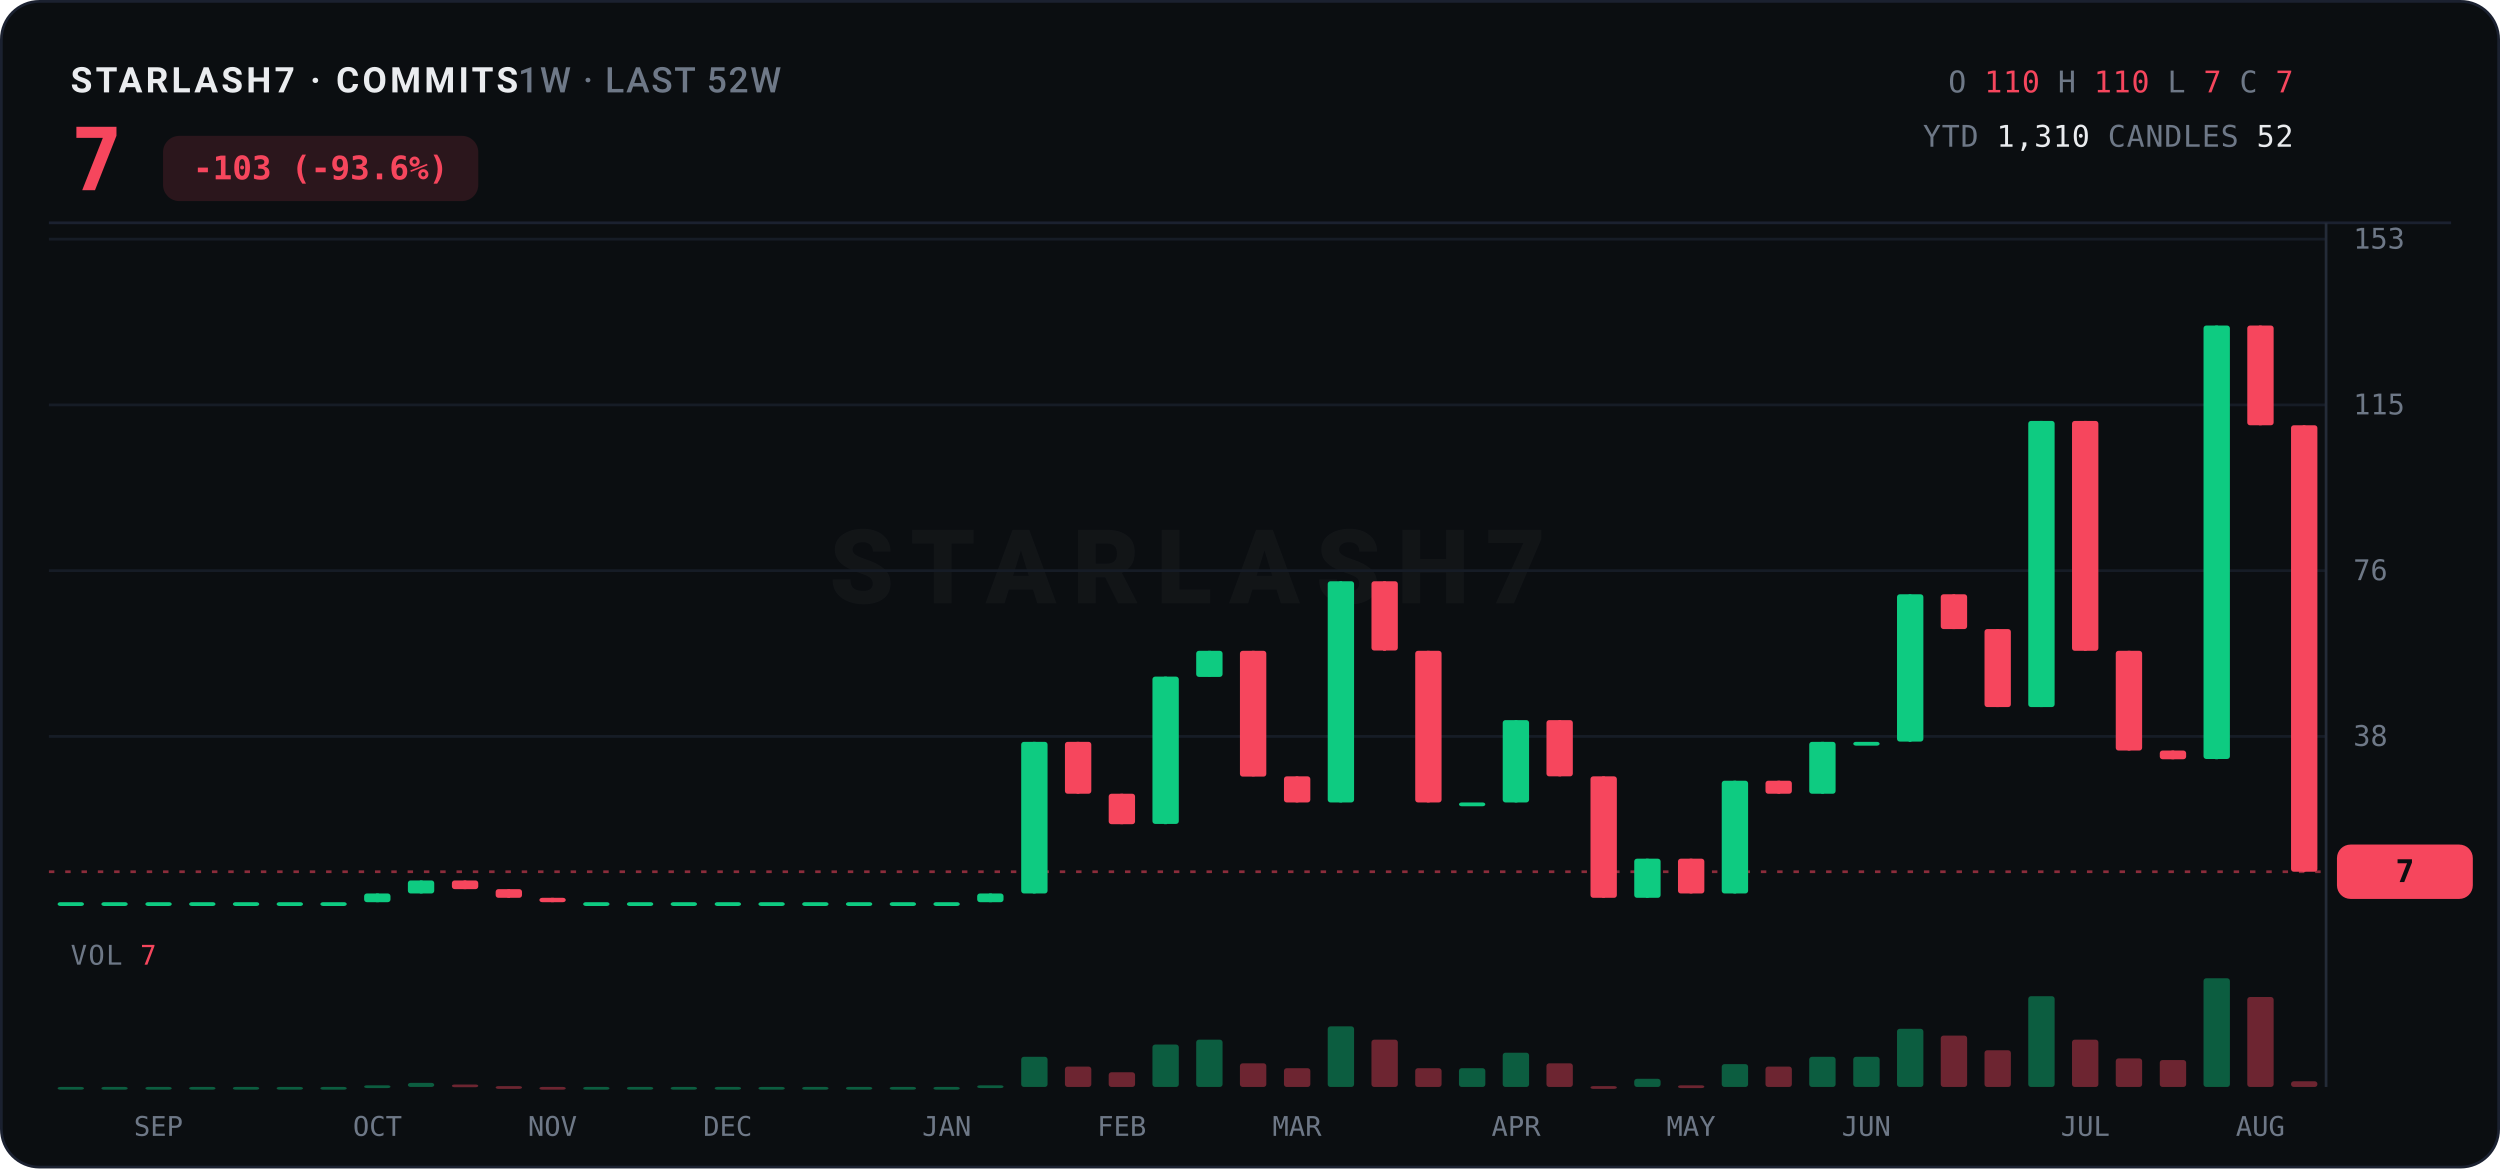
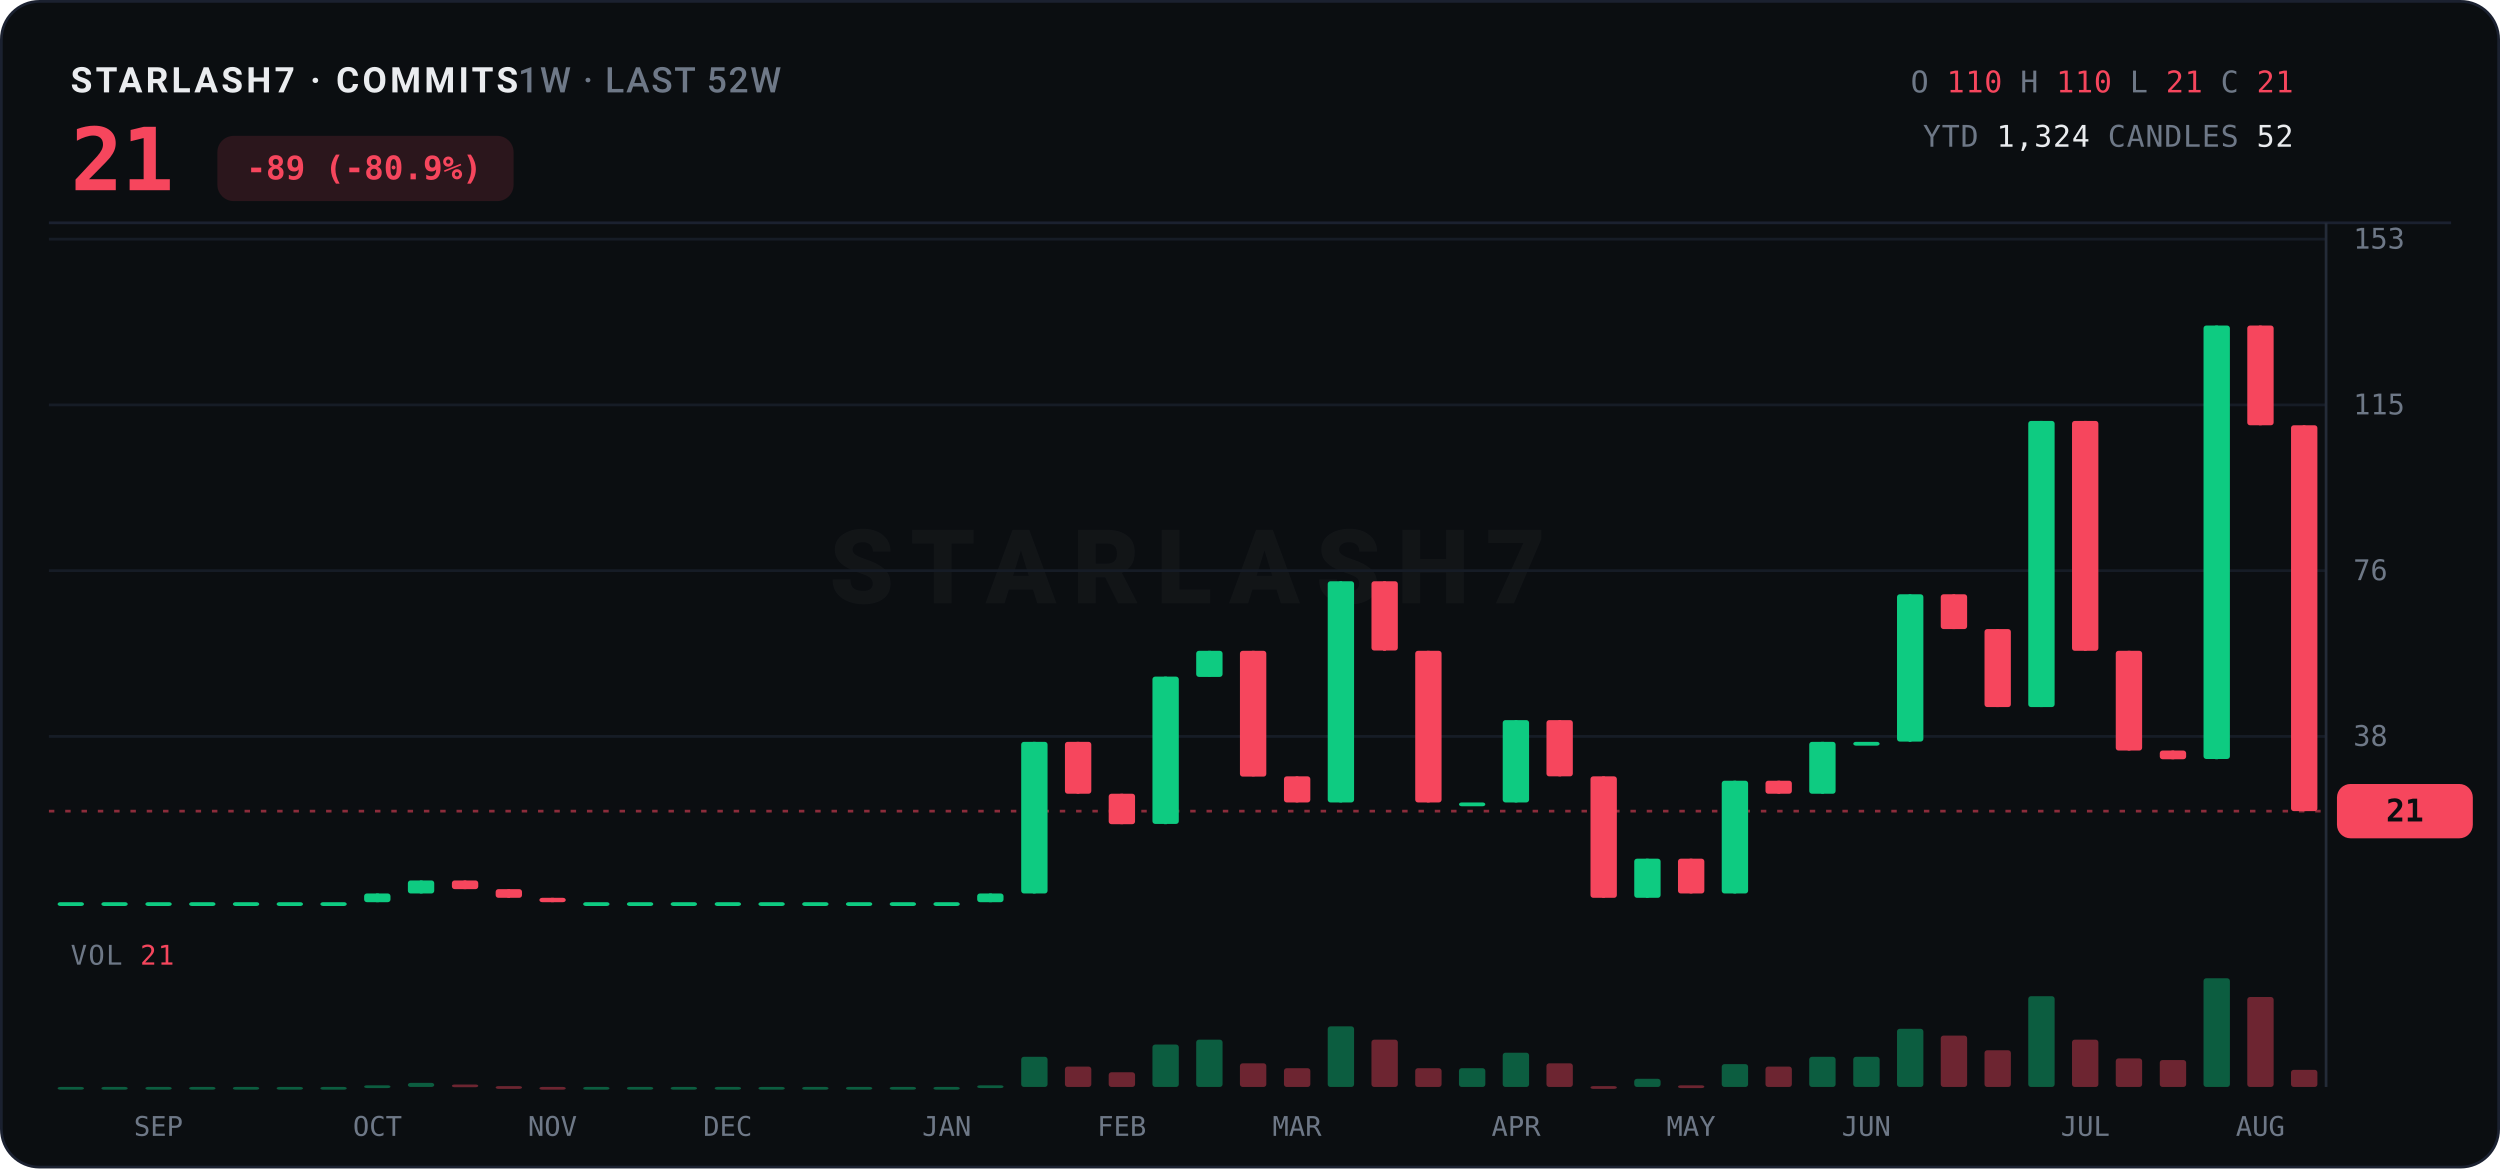
<svg xmlns="http://www.w3.org/2000/svg" width="920" height="430" viewBox="0 0 920 430">
  <rect x="0.5" y="0.5" width="919" height="429" rx="14" fill="#0B0E11" stroke="#1B2130" />
  <text x="26" y="34" font-family="ui-sans-serif,system-ui,-apple-system,'Segoe UI',Roboto,sans-serif" font-size="13" font-weight="700" letter-spacing="1.2" fill="#EAECEF">STARLASH7 · COMMITS<tspan fill="#6E7887" font-weight="500" letter-spacing="0.6">  1W · LAST 52W</tspan>
  </text>
-   <text x="26" y="70" font-family="ui-monospace,'SF Mono',SFMono-Regular,Menlo,Consolas,monospace" font-size="32" font-weight="800" fill="#F6465D" letter-spacing="-0.5">7</text>
-   <rect x="60" y="50" width="116" height="24" rx="6" fill="#F6465D" opacity="0.14" />
-   <text x="118" y="66" text-anchor="middle" font-family="ui-monospace,'SF Mono',SFMono-Regular,Menlo,Consolas,monospace" font-size="12" font-weight="700" fill="#F6465D">-103 (-93.6%)</text>
+   <text x="26" y="70" font-family="ui-monospace,'SF Mono',SFMono-Regular,Menlo,Consolas,monospace" font-size="32" font-weight="800" fill="#F6465D" letter-spacing="-0.5">21</text>
+   <rect x="80" y="50" width="109" height="24" rx="6" fill="#F6465D" opacity="0.14" />
+   <text x="134" y="66" text-anchor="middle" font-family="ui-monospace,'SF Mono',SFMono-Regular,Menlo,Consolas,monospace" font-size="12" font-weight="700" fill="#F6465D">-89 (-80.9%)</text>
  <text x="844" y="34" text-anchor="end" font-family="ui-monospace,'SF Mono',SFMono-Regular,Menlo,Consolas,monospace" font-size="11" letter-spacing="0.3">
    <tspan fill="#6E7887">O</tspan>
    <tspan fill="#F6465D">110</tspan>
    <tspan fill="#6E7887">H</tspan>
    <tspan fill="#F6465D">110</tspan>
    <tspan fill="#6E7887">L</tspan>
-     <tspan fill="#F6465D">7</tspan>
+     <tspan fill="#F6465D">21</tspan>
    <tspan fill="#6E7887">C</tspan>
-     <tspan fill="#F6465D">7</tspan>
+     <tspan fill="#F6465D">21</tspan>
  </text>
  <text x="844" y="54" text-anchor="end" font-family="ui-monospace,'SF Mono',SFMono-Regular,Menlo,Consolas,monospace" font-size="11" letter-spacing="0.3">
    <tspan fill="#6E7887">YTD</tspan>
-     <tspan fill="#EAECEF">1,310</tspan>
+     <tspan fill="#EAECEF">1,324</tspan>
    <tspan fill="#6E7887">CANDLES</tspan>
    <tspan fill="#EAECEF">52</tspan>
  </text>
  <line x1="18" y1="82" x2="902" y2="82" stroke="#1B2130" stroke-width="1" />
  <text x="437.0" y="222.0" text-anchor="middle" font-family="ui-sans-serif,system-ui,-apple-system,'Segoe UI',Roboto,sans-serif" font-size="38" font-weight="800" letter-spacing="6" fill="#EAECEF" opacity="0.035">STARLASH7</text>
  <line x1="18" y1="271.0" x2="856" y2="271.0" stroke="#161C26" stroke-width="1" />
  <text x="866" y="274.5" font-family="ui-monospace,'SF Mono',SFMono-Regular,Menlo,Consolas,monospace" font-size="10.5" fill="#6E7887">38</text>
  <line x1="18" y1="210.0" x2="856" y2="210.0" stroke="#161C26" stroke-width="1" />
  <text x="866" y="213.5" font-family="ui-monospace,'SF Mono',SFMono-Regular,Menlo,Consolas,monospace" font-size="10.5" fill="#6E7887">76</text>
  <line x1="18" y1="149.0" x2="856" y2="149.0" stroke="#161C26" stroke-width="1" />
  <text x="866" y="152.5" font-family="ui-monospace,'SF Mono',SFMono-Regular,Menlo,Consolas,monospace" font-size="10.5" fill="#6E7887">115</text>
  <line x1="18" y1="88.0" x2="856" y2="88.0" stroke="#161C26" stroke-width="1" />
  <text x="866" y="91.5" font-family="ui-monospace,'SF Mono',SFMono-Regular,Menlo,Consolas,monospace" font-size="10.5" fill="#6E7887">153</text>
  <line x1="856" y1="82" x2="856" y2="400" stroke="#242B38" stroke-width="1" />
-   <line x1="18" y1="320.8" x2="856" y2="320.8" stroke="#F6465D" stroke-width="1" stroke-dasharray="2 4" opacity="0.55" />
-   <rect x="860" y="310.8" width="50" height="20" rx="5" fill="#F6465D" />
-   <text x="885.0" y="324.6" text-anchor="middle" font-family="ui-monospace,'SF Mono',SFMono-Regular,Menlo,Consolas,monospace" font-size="11.5" font-weight="800" fill="#0B0E11">7</text>
+   <line x1="18" y1="298.5" x2="856" y2="298.5" stroke="#F6465D" stroke-width="1" stroke-dasharray="2 4" opacity="0.55" />
+   <rect x="860" y="288.5" width="50" height="20" rx="5" fill="#F6465D" />
+   <text x="885.0" y="302.3" text-anchor="middle" font-family="ui-monospace,'SF Mono',SFMono-Regular,Menlo,Consolas,monospace" font-size="11.5" font-weight="800" fill="#0B0E11">21</text>
  <line x1="26.1" y1="332.0" x2="26.1" y2="332.0" stroke="#0ECB81" stroke-width="1" />
  <rect x="21.2" y="332.0" width="9.7" height="1.4" rx="1" fill="#0ECB81" />
  <line x1="42.2" y1="332.0" x2="42.2" y2="332.0" stroke="#0ECB81" stroke-width="1" />
  <rect x="37.3" y="332.0" width="9.7" height="1.4" rx="1" fill="#0ECB81" />
  <line x1="58.3" y1="332.0" x2="58.3" y2="332.0" stroke="#0ECB81" stroke-width="1" />
  <rect x="53.5" y="332.0" width="9.7" height="1.4" rx="1" fill="#0ECB81" />
  <line x1="74.4" y1="332.0" x2="74.4" y2="332.0" stroke="#0ECB81" stroke-width="1" />
  <rect x="69.6" y="332.0" width="9.7" height="1.4" rx="1" fill="#0ECB81" />
  <line x1="90.5" y1="332.0" x2="90.5" y2="332.0" stroke="#0ECB81" stroke-width="1" />
  <rect x="85.7" y="332.0" width="9.7" height="1.4" rx="1" fill="#0ECB81" />
  <line x1="106.6" y1="332.0" x2="106.6" y2="332.0" stroke="#0ECB81" stroke-width="1" />
  <rect x="101.8" y="332.0" width="9.7" height="1.4" rx="1" fill="#0ECB81" />
  <line x1="122.8" y1="332.0" x2="122.8" y2="332.0" stroke="#0ECB81" stroke-width="1" />
  <rect x="117.9" y="332.0" width="9.7" height="1.4" rx="1" fill="#0ECB81" />
  <line x1="138.9" y1="328.8" x2="138.9" y2="332.0" stroke="#0ECB81" stroke-width="1" />
  <rect x="134.0" y="328.8" width="9.7" height="3.2" rx="1" fill="#0ECB81" />
  <line x1="155.0" y1="324.0" x2="155.0" y2="328.8" stroke="#0ECB81" stroke-width="1" />
  <rect x="150.1" y="324.0" width="9.7" height="4.8" rx="1" fill="#0ECB81" />
  <line x1="171.1" y1="324.0" x2="171.1" y2="327.2" stroke="#F6465D" stroke-width="1" />
  <rect x="166.3" y="324.0" width="9.7" height="3.2" rx="1" fill="#F6465D" />
  <line x1="187.2" y1="327.2" x2="187.2" y2="330.4" stroke="#F6465D" stroke-width="1" />
  <rect x="182.4" y="327.2" width="9.7" height="3.2" rx="1" fill="#F6465D" />
  <line x1="203.3" y1="330.4" x2="203.3" y2="332.0" stroke="#F6465D" stroke-width="1" />
  <rect x="198.5" y="330.4" width="9.7" height="1.6" rx="1" fill="#F6465D" />
  <line x1="219.4" y1="332.0" x2="219.4" y2="332.0" stroke="#0ECB81" stroke-width="1" />
  <rect x="214.6" y="332.0" width="9.7" height="1.4" rx="1" fill="#0ECB81" />
  <line x1="235.6" y1="332.0" x2="235.6" y2="332.0" stroke="#0ECB81" stroke-width="1" />
  <rect x="230.7" y="332.0" width="9.7" height="1.4" rx="1" fill="#0ECB81" />
  <line x1="251.7" y1="332.0" x2="251.7" y2="332.0" stroke="#0ECB81" stroke-width="1" />
  <rect x="246.8" y="332.0" width="9.7" height="1.4" rx="1" fill="#0ECB81" />
  <line x1="267.8" y1="332.0" x2="267.8" y2="332.0" stroke="#0ECB81" stroke-width="1" />
  <rect x="263.0" y="332.0" width="9.7" height="1.4" rx="1" fill="#0ECB81" />
  <line x1="283.9" y1="332.0" x2="283.9" y2="332.0" stroke="#0ECB81" stroke-width="1" />
  <rect x="279.1" y="332.0" width="9.7" height="1.4" rx="1" fill="#0ECB81" />
  <line x1="300.0" y1="332.0" x2="300.0" y2="332.0" stroke="#0ECB81" stroke-width="1" />
  <rect x="295.2" y="332.0" width="9.7" height="1.4" rx="1" fill="#0ECB81" />
  <line x1="316.1" y1="332.0" x2="316.1" y2="332.0" stroke="#0ECB81" stroke-width="1" />
  <rect x="311.3" y="332.0" width="9.7" height="1.4" rx="1" fill="#0ECB81" />
  <line x1="332.3" y1="332.0" x2="332.3" y2="332.0" stroke="#0ECB81" stroke-width="1" />
  <rect x="327.4" y="332.0" width="9.7" height="1.4" rx="1" fill="#0ECB81" />
  <line x1="348.4" y1="332.0" x2="348.4" y2="332.0" stroke="#0ECB81" stroke-width="1" />
  <rect x="343.5" y="332.0" width="9.7" height="1.4" rx="1" fill="#0ECB81" />
  <line x1="364.5" y1="328.8" x2="364.5" y2="332.0" stroke="#0ECB81" stroke-width="1" />
  <rect x="359.6" y="328.8" width="9.7" height="3.2" rx="1" fill="#0ECB81" />
  <line x1="380.6" y1="273.0" x2="380.6" y2="328.8" stroke="#0ECB81" stroke-width="1" />
  <rect x="375.8" y="273.0" width="9.7" height="55.8" rx="1" fill="#0ECB81" />
  <line x1="396.7" y1="273.0" x2="396.7" y2="292.1" stroke="#F6465D" stroke-width="1" />
  <rect x="391.9" y="273.0" width="9.7" height="19.1" rx="1" fill="#F6465D" />
  <line x1="412.8" y1="292.1" x2="412.8" y2="303.3" stroke="#F6465D" stroke-width="1" />
  <rect x="408.0" y="292.1" width="9.7" height="11.2" rx="1" fill="#F6465D" />
  <line x1="428.9" y1="249.0" x2="428.9" y2="303.3" stroke="#0ECB81" stroke-width="1" />
  <rect x="424.1" y="249.0" width="9.7" height="54.2" rx="1" fill="#0ECB81" />
  <line x1="445.1" y1="239.5" x2="445.1" y2="249.0" stroke="#0ECB81" stroke-width="1" />
  <rect x="440.2" y="239.5" width="9.7" height="9.6" rx="1" fill="#0ECB81" />
  <line x1="461.2" y1="239.5" x2="461.2" y2="285.7" stroke="#F6465D" stroke-width="1" />
  <rect x="456.3" y="239.5" width="9.7" height="46.3" rx="1" fill="#F6465D" />
  <line x1="477.3" y1="285.7" x2="477.3" y2="295.3" stroke="#F6465D" stroke-width="1" />
  <rect x="472.5" y="285.7" width="9.7" height="9.6" rx="1" fill="#F6465D" />
  <line x1="493.4" y1="213.9" x2="493.4" y2="295.3" stroke="#0ECB81" stroke-width="1" />
  <rect x="488.6" y="213.9" width="9.7" height="81.4" rx="1" fill="#0ECB81" />
  <line x1="509.5" y1="213.9" x2="509.5" y2="239.5" stroke="#F6465D" stroke-width="1" />
  <rect x="504.7" y="213.9" width="9.7" height="25.5" rx="1" fill="#F6465D" />
  <line x1="525.6" y1="239.5" x2="525.6" y2="295.3" stroke="#F6465D" stroke-width="1" />
  <rect x="520.8" y="239.5" width="9.7" height="55.8" rx="1" fill="#F6465D" />
  <line x1="541.8" y1="295.3" x2="541.8" y2="295.3" stroke="#0ECB81" stroke-width="1" />
  <rect x="536.9" y="295.3" width="9.7" height="1.4" rx="1" fill="#0ECB81" />
  <line x1="557.9" y1="265.0" x2="557.9" y2="295.3" stroke="#0ECB81" stroke-width="1" />
  <rect x="553.0" y="265.0" width="9.7" height="30.3" rx="1" fill="#0ECB81" />
  <line x1="574.0" y1="265.0" x2="574.0" y2="285.7" stroke="#F6465D" stroke-width="1" />
  <rect x="569.1" y="265.0" width="9.7" height="20.7" rx="1" fill="#F6465D" />
  <line x1="590.1" y1="285.7" x2="590.1" y2="330.4" stroke="#F6465D" stroke-width="1" />
  <rect x="585.3" y="285.7" width="9.7" height="44.7" rx="1" fill="#F6465D" />
  <line x1="606.2" y1="316.0" x2="606.2" y2="330.4" stroke="#0ECB81" stroke-width="1" />
  <rect x="601.4" y="316.0" width="9.7" height="14.4" rx="1" fill="#0ECB81" />
  <line x1="622.3" y1="316.0" x2="622.3" y2="328.8" stroke="#F6465D" stroke-width="1" />
  <rect x="617.5" y="316.0" width="9.7" height="12.8" rx="1" fill="#F6465D" />
  <line x1="638.4" y1="287.3" x2="638.4" y2="328.8" stroke="#0ECB81" stroke-width="1" />
  <rect x="633.6" y="287.3" width="9.7" height="41.5" rx="1" fill="#0ECB81" />
  <line x1="654.6" y1="287.3" x2="654.6" y2="292.1" stroke="#F6465D" stroke-width="1" />
  <rect x="649.7" y="287.3" width="9.7" height="4.8" rx="1" fill="#F6465D" />
  <line x1="670.7" y1="273.0" x2="670.7" y2="292.1" stroke="#0ECB81" stroke-width="1" />
  <rect x="665.8" y="273.0" width="9.7" height="19.1" rx="1" fill="#0ECB81" />
  <line x1="686.8" y1="273.0" x2="686.8" y2="273.0" stroke="#0ECB81" stroke-width="1" />
  <rect x="682.0" y="273.0" width="9.7" height="1.4" rx="1" fill="#0ECB81" />
  <line x1="702.9" y1="218.7" x2="702.9" y2="273.0" stroke="#0ECB81" stroke-width="1" />
  <rect x="698.1" y="218.7" width="9.7" height="54.2" rx="1" fill="#0ECB81" />
  <line x1="719.0" y1="218.7" x2="719.0" y2="231.5" stroke="#F6465D" stroke-width="1" />
  <rect x="714.2" y="218.7" width="9.7" height="12.8" rx="1" fill="#F6465D" />
  <line x1="735.1" y1="231.5" x2="735.1" y2="260.2" stroke="#F6465D" stroke-width="1" />
  <rect x="730.3" y="231.5" width="9.7" height="28.7" rx="1" fill="#F6465D" />
  <line x1="751.2" y1="154.9" x2="751.2" y2="260.2" stroke="#0ECB81" stroke-width="1" />
  <rect x="746.4" y="154.9" width="9.7" height="105.3" rx="1" fill="#0ECB81" />
  <line x1="767.4" y1="154.9" x2="767.4" y2="239.5" stroke="#F6465D" stroke-width="1" />
  <rect x="762.5" y="154.9" width="9.7" height="84.6" rx="1" fill="#F6465D" />
  <line x1="783.5" y1="239.5" x2="783.5" y2="276.2" stroke="#F6465D" stroke-width="1" />
  <rect x="778.6" y="239.5" width="9.7" height="36.7" rx="1" fill="#F6465D" />
  <line x1="799.6" y1="276.2" x2="799.6" y2="279.4" stroke="#F6465D" stroke-width="1" />
  <rect x="794.8" y="276.2" width="9.7" height="3.2" rx="1" fill="#F6465D" />
  <line x1="815.7" y1="119.8" x2="815.7" y2="279.4" stroke="#0ECB81" stroke-width="1" />
  <rect x="810.9" y="119.8" width="9.7" height="159.5" rx="1" fill="#0ECB81" />
  <line x1="831.8" y1="119.8" x2="831.8" y2="156.5" stroke="#F6465D" stroke-width="1" />
  <rect x="827.0" y="119.8" width="9.7" height="36.7" rx="1" fill="#F6465D" />
-   <line x1="847.9" y1="156.5" x2="847.9" y2="320.8" stroke="#F6465D" stroke-width="1" />
-   <rect x="843.1" y="156.5" width="9.7" height="164.3" rx="1" fill="#F6465D" />
-   <text x="26" y="355" font-family="ui-monospace,'SF Mono',SFMono-Regular,Menlo,Consolas,monospace" font-size="10" letter-spacing="0.5" fill="#6E7887">VOL <tspan fill="#F6465D">7</tspan>
+   <line x1="847.9" y1="156.5" x2="847.9" y2="298.5" stroke="#F6465D" stroke-width="1" />
+   <rect x="843.1" y="156.5" width="9.7" height="142.0" rx="1" fill="#F6465D" />
+   <text x="26" y="355" font-family="ui-monospace,'SF Mono',SFMono-Regular,Menlo,Consolas,monospace" font-size="10" letter-spacing="0.5" fill="#6E7887">VOL <tspan fill="#F6465D">21</tspan>
  </text>
  <rect x="21.2" y="400.0" width="9.7" height="1.0" rx="1" fill="#0ECB81" opacity="0.42" />
  <rect x="37.3" y="400.0" width="9.7" height="1.0" rx="1" fill="#0ECB81" opacity="0.42" />
  <rect x="53.5" y="400.0" width="9.7" height="1.0" rx="1" fill="#0ECB81" opacity="0.42" />
  <rect x="69.6" y="400.0" width="9.7" height="1.0" rx="1" fill="#0ECB81" opacity="0.42" />
  <rect x="85.7" y="400.0" width="9.7" height="1.0" rx="1" fill="#0ECB81" opacity="0.42" />
  <rect x="101.8" y="400.0" width="9.7" height="1.0" rx="1" fill="#0ECB81" opacity="0.42" />
  <rect x="117.9" y="400.0" width="9.7" height="1.0" rx="1" fill="#0ECB81" opacity="0.42" />
  <rect x="134.0" y="399.4" width="9.7" height="1.0" rx="1" fill="#0ECB81" opacity="0.42" />
  <rect x="150.1" y="398.5" width="9.7" height="1.5" rx="1" fill="#0ECB81" opacity="0.42" />
  <rect x="166.3" y="399.1" width="9.7" height="1.0" rx="1" fill="#F6465D" opacity="0.42" />
  <rect x="182.4" y="399.7" width="9.7" height="1.0" rx="1" fill="#F6465D" opacity="0.42" />
  <rect x="198.5" y="400.0" width="9.7" height="1.0" rx="1" fill="#F6465D" opacity="0.42" />
  <rect x="214.6" y="400.0" width="9.7" height="1.0" rx="1" fill="#0ECB81" opacity="0.42" />
  <rect x="230.7" y="400.0" width="9.7" height="1.0" rx="1" fill="#0ECB81" opacity="0.42" />
  <rect x="246.8" y="400.0" width="9.7" height="1.0" rx="1" fill="#0ECB81" opacity="0.42" />
  <rect x="263.0" y="400.0" width="9.7" height="1.0" rx="1" fill="#0ECB81" opacity="0.42" />
  <rect x="279.1" y="400.0" width="9.7" height="1.0" rx="1" fill="#0ECB81" opacity="0.42" />
  <rect x="295.2" y="400.0" width="9.7" height="1.0" rx="1" fill="#0ECB81" opacity="0.42" />
  <rect x="311.3" y="400.0" width="9.7" height="1.0" rx="1" fill="#0ECB81" opacity="0.42" />
  <rect x="327.4" y="400.0" width="9.7" height="1.0" rx="1" fill="#0ECB81" opacity="0.42" />
  <rect x="343.5" y="400.0" width="9.7" height="1.0" rx="1" fill="#0ECB81" opacity="0.42" />
  <rect x="359.6" y="399.4" width="9.7" height="1.0" rx="1" fill="#0ECB81" opacity="0.42" />
  <rect x="375.8" y="388.9" width="9.7" height="11.1" rx="1" fill="#0ECB81" opacity="0.42" />
  <rect x="391.9" y="392.5" width="9.7" height="7.5" rx="1" fill="#F6465D" opacity="0.42" />
  <rect x="408.0" y="394.6" width="9.7" height="5.4" rx="1" fill="#F6465D" opacity="0.42" />
  <rect x="424.1" y="384.4" width="9.7" height="15.6" rx="1" fill="#0ECB81" opacity="0.42" />
  <rect x="440.2" y="382.6" width="9.7" height="17.4" rx="1" fill="#0ECB81" opacity="0.42" />
  <rect x="456.3" y="391.3" width="9.7" height="8.7" rx="1" fill="#F6465D" opacity="0.42" />
  <rect x="472.5" y="393.1" width="9.7" height="6.9" rx="1" fill="#F6465D" opacity="0.42" />
  <rect x="488.6" y="377.7" width="9.7" height="22.3" rx="1" fill="#0ECB81" opacity="0.42" />
  <rect x="504.7" y="382.6" width="9.7" height="17.4" rx="1" fill="#F6465D" opacity="0.42" />
  <rect x="520.8" y="393.1" width="9.7" height="6.9" rx="1" fill="#F6465D" opacity="0.42" />
  <rect x="536.9" y="393.1" width="9.7" height="6.9" rx="1" fill="#0ECB81" opacity="0.42" />
  <rect x="553.0" y="387.4" width="9.7" height="12.6" rx="1" fill="#0ECB81" opacity="0.42" />
  <rect x="569.1" y="391.3" width="9.7" height="8.7" rx="1" fill="#F6465D" opacity="0.42" />
  <rect x="585.3" y="399.7" width="9.7" height="1.0" rx="1" fill="#F6465D" opacity="0.42" />
  <rect x="601.4" y="397.0" width="9.7" height="3.0" rx="1" fill="#0ECB81" opacity="0.42" />
  <rect x="617.5" y="399.4" width="9.7" height="1.0" rx="1" fill="#F6465D" opacity="0.42" />
  <rect x="633.6" y="391.6" width="9.7" height="8.4" rx="1" fill="#0ECB81" opacity="0.42" />
  <rect x="649.7" y="392.5" width="9.7" height="7.5" rx="1" fill="#F6465D" opacity="0.42" />
  <rect x="665.8" y="388.9" width="9.7" height="11.1" rx="1" fill="#0ECB81" opacity="0.42" />
  <rect x="682.0" y="388.9" width="9.7" height="11.1" rx="1" fill="#0ECB81" opacity="0.42" />
  <rect x="698.1" y="378.6" width="9.7" height="21.4" rx="1" fill="#0ECB81" opacity="0.42" />
  <rect x="714.2" y="381.1" width="9.7" height="18.9" rx="1" fill="#F6465D" opacity="0.42" />
  <rect x="730.3" y="386.5" width="9.7" height="13.5" rx="1" fill="#F6465D" opacity="0.42" />
  <rect x="746.4" y="366.6" width="9.7" height="33.4" rx="1" fill="#0ECB81" opacity="0.42" />
  <rect x="762.5" y="382.6" width="9.7" height="17.4" rx="1" fill="#F6465D" opacity="0.42" />
  <rect x="778.6" y="389.5" width="9.7" height="10.5" rx="1" fill="#F6465D" opacity="0.42" />
  <rect x="794.8" y="390.1" width="9.7" height="9.9" rx="1" fill="#F6465D" opacity="0.42" />
  <rect x="810.9" y="360.0" width="9.7" height="40.0" rx="1" fill="#0ECB81" opacity="0.42" />
  <rect x="827.0" y="366.9" width="9.7" height="33.1" rx="1" fill="#F6465D" opacity="0.42" />
-   <rect x="843.1" y="397.9" width="9.7" height="2.1" rx="1" fill="#F6465D" opacity="0.42" />
+   <rect x="843.1" y="393.7" width="9.7" height="6.3" rx="1" fill="#F6465D" opacity="0.42" />
  <text x="58.3" y="418" text-anchor="middle" font-family="ui-monospace,'SF Mono',SFMono-Regular,Menlo,Consolas,monospace" font-size="10" fill="#6E7887">SEP</text>
  <text x="138.9" y="418" text-anchor="middle" font-family="ui-monospace,'SF Mono',SFMono-Regular,Menlo,Consolas,monospace" font-size="10" fill="#6E7887">OCT</text>
  <text x="203.3" y="418" text-anchor="middle" font-family="ui-monospace,'SF Mono',SFMono-Regular,Menlo,Consolas,monospace" font-size="10" fill="#6E7887">NOV</text>
  <text x="267.8" y="418" text-anchor="middle" font-family="ui-monospace,'SF Mono',SFMono-Regular,Menlo,Consolas,monospace" font-size="10" fill="#6E7887">DEC</text>
  <text x="348.4" y="418" text-anchor="middle" font-family="ui-monospace,'SF Mono',SFMono-Regular,Menlo,Consolas,monospace" font-size="10" fill="#6E7887">JAN</text>
  <text x="412.8" y="418" text-anchor="middle" font-family="ui-monospace,'SF Mono',SFMono-Regular,Menlo,Consolas,monospace" font-size="10" fill="#6E7887">FEB</text>
  <text x="477.3" y="418" text-anchor="middle" font-family="ui-monospace,'SF Mono',SFMono-Regular,Menlo,Consolas,monospace" font-size="10" fill="#6E7887">MAR</text>
  <text x="557.9" y="418" text-anchor="middle" font-family="ui-monospace,'SF Mono',SFMono-Regular,Menlo,Consolas,monospace" font-size="10" fill="#6E7887">APR</text>
  <text x="622.3" y="418" text-anchor="middle" font-family="ui-monospace,'SF Mono',SFMono-Regular,Menlo,Consolas,monospace" font-size="10" fill="#6E7887">MAY</text>
  <text x="686.8" y="418" text-anchor="middle" font-family="ui-monospace,'SF Mono',SFMono-Regular,Menlo,Consolas,monospace" font-size="10" fill="#6E7887">JUN</text>
  <text x="767.4" y="418" text-anchor="middle" font-family="ui-monospace,'SF Mono',SFMono-Regular,Menlo,Consolas,monospace" font-size="10" fill="#6E7887">JUL</text>
  <text x="831.8" y="418" text-anchor="middle" font-family="ui-monospace,'SF Mono',SFMono-Regular,Menlo,Consolas,monospace" font-size="10" fill="#6E7887">AUG</text>
</svg>
